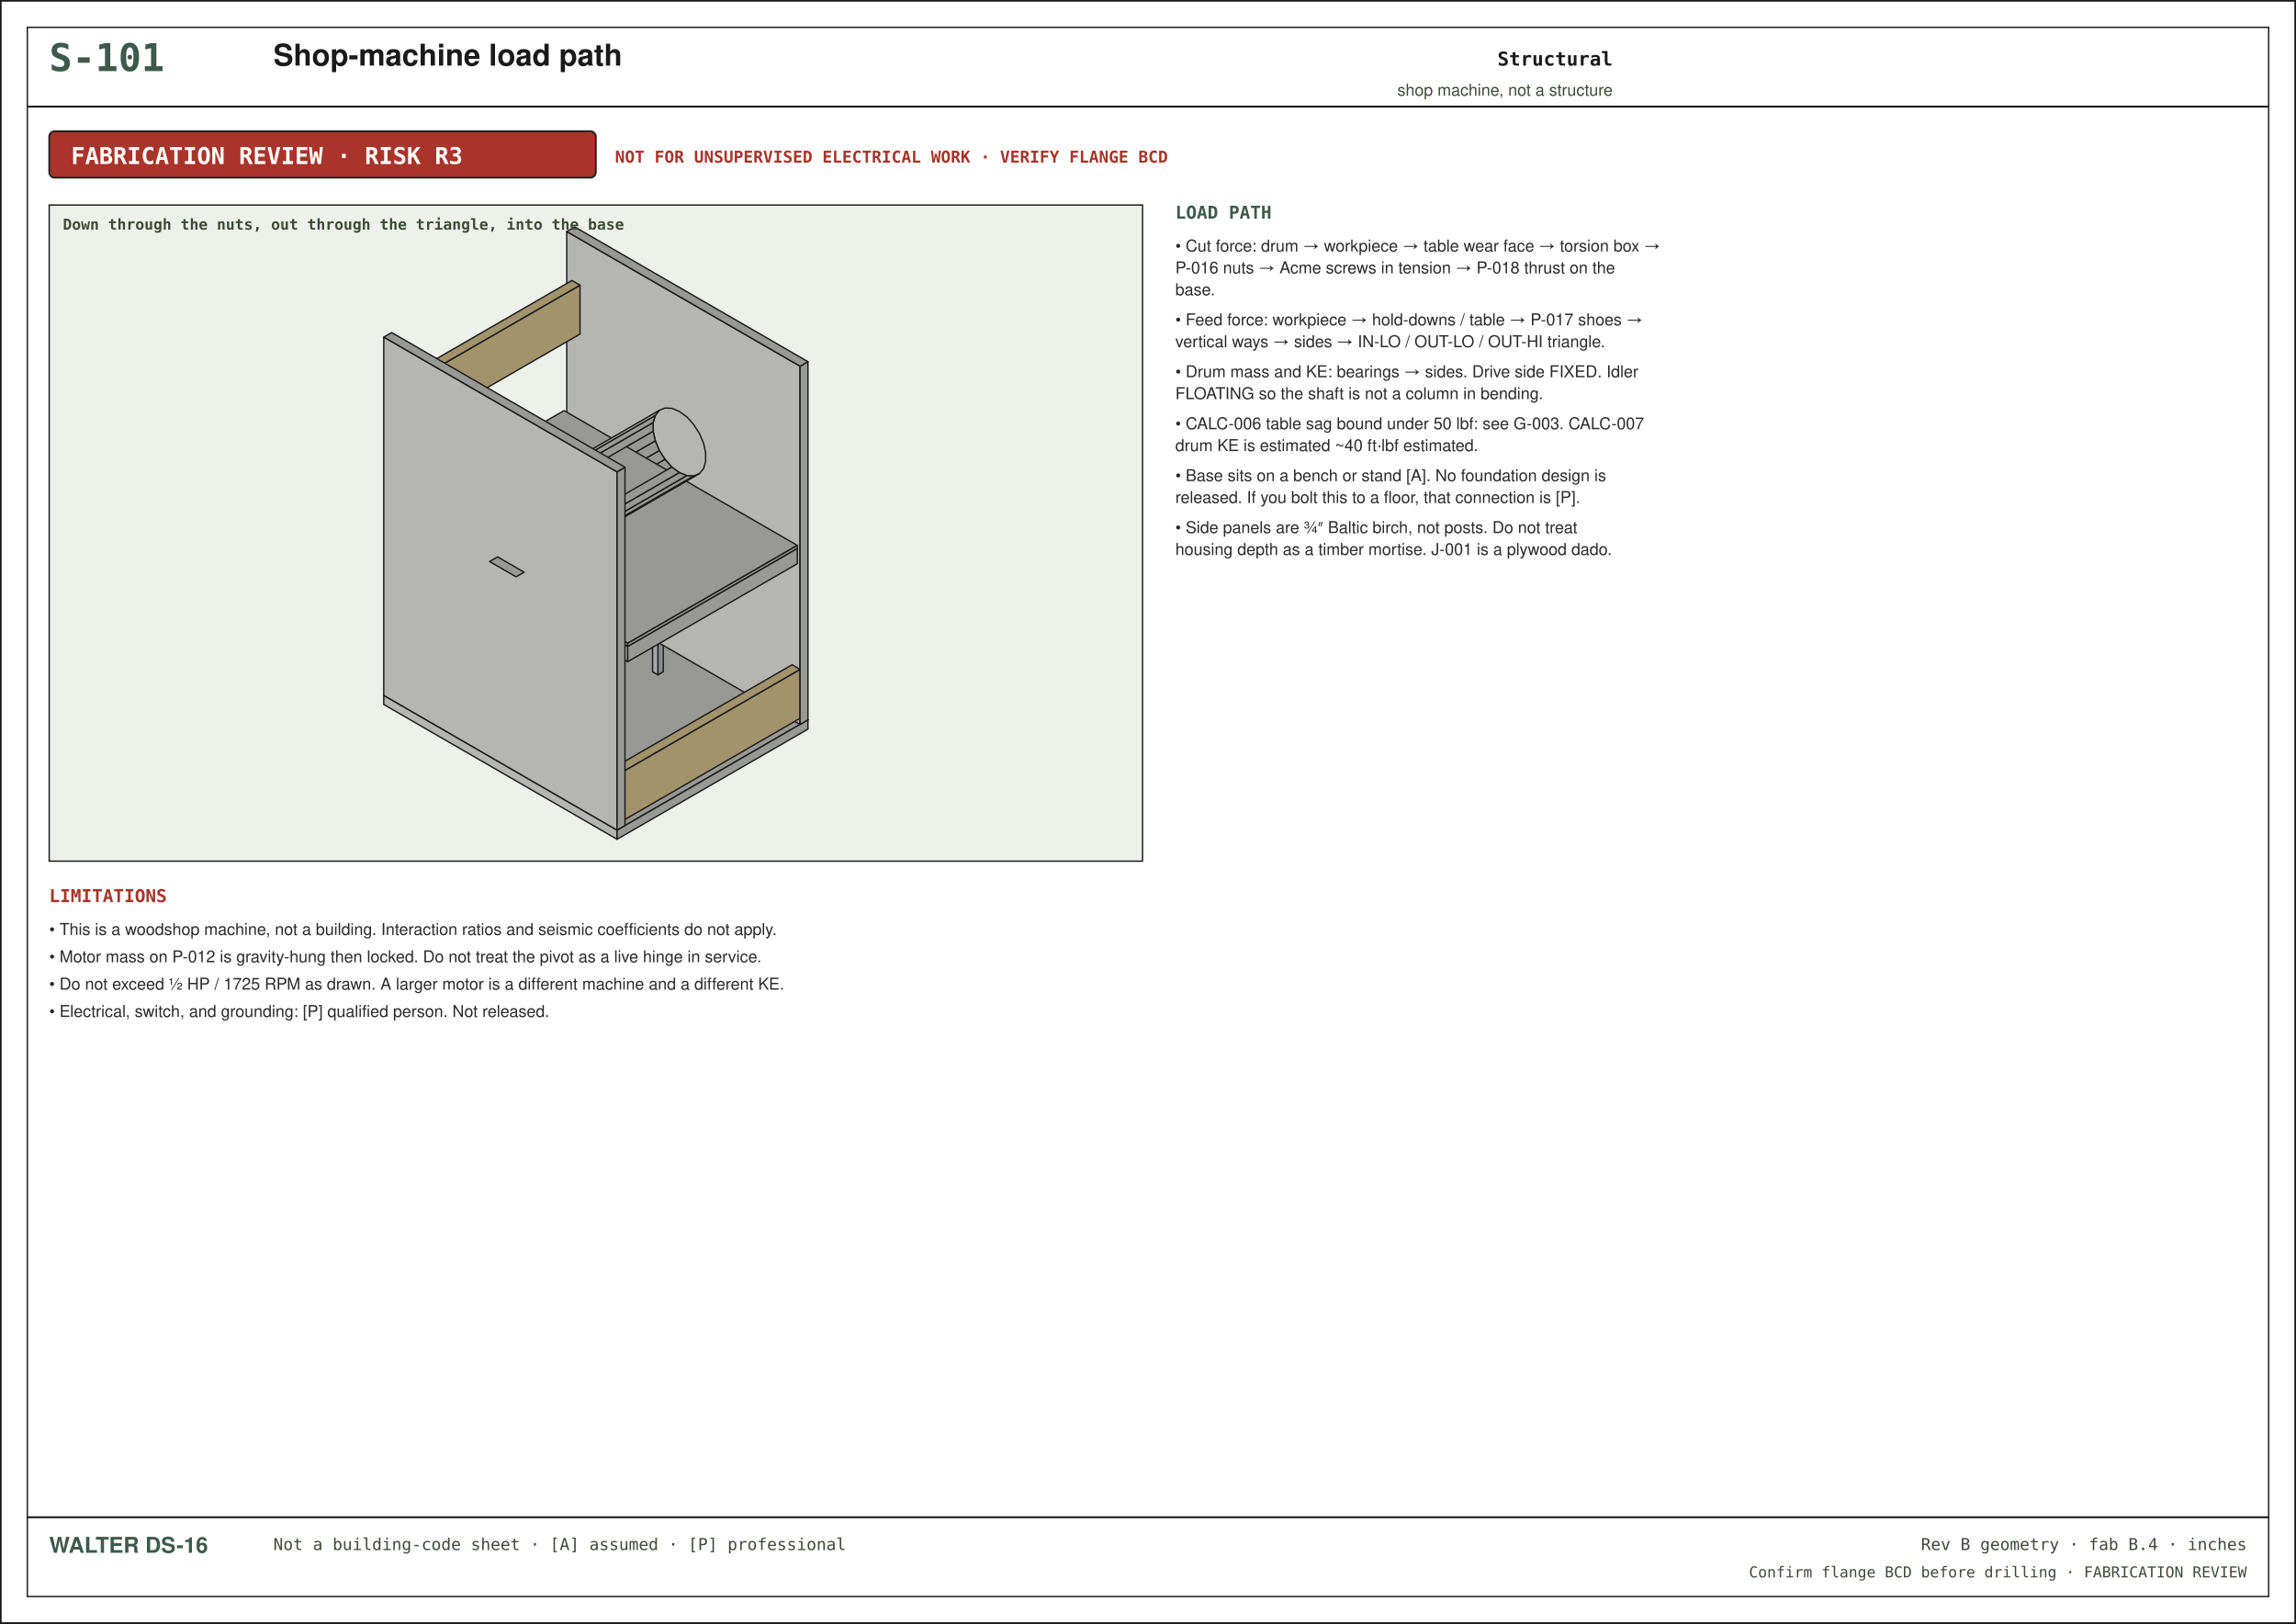
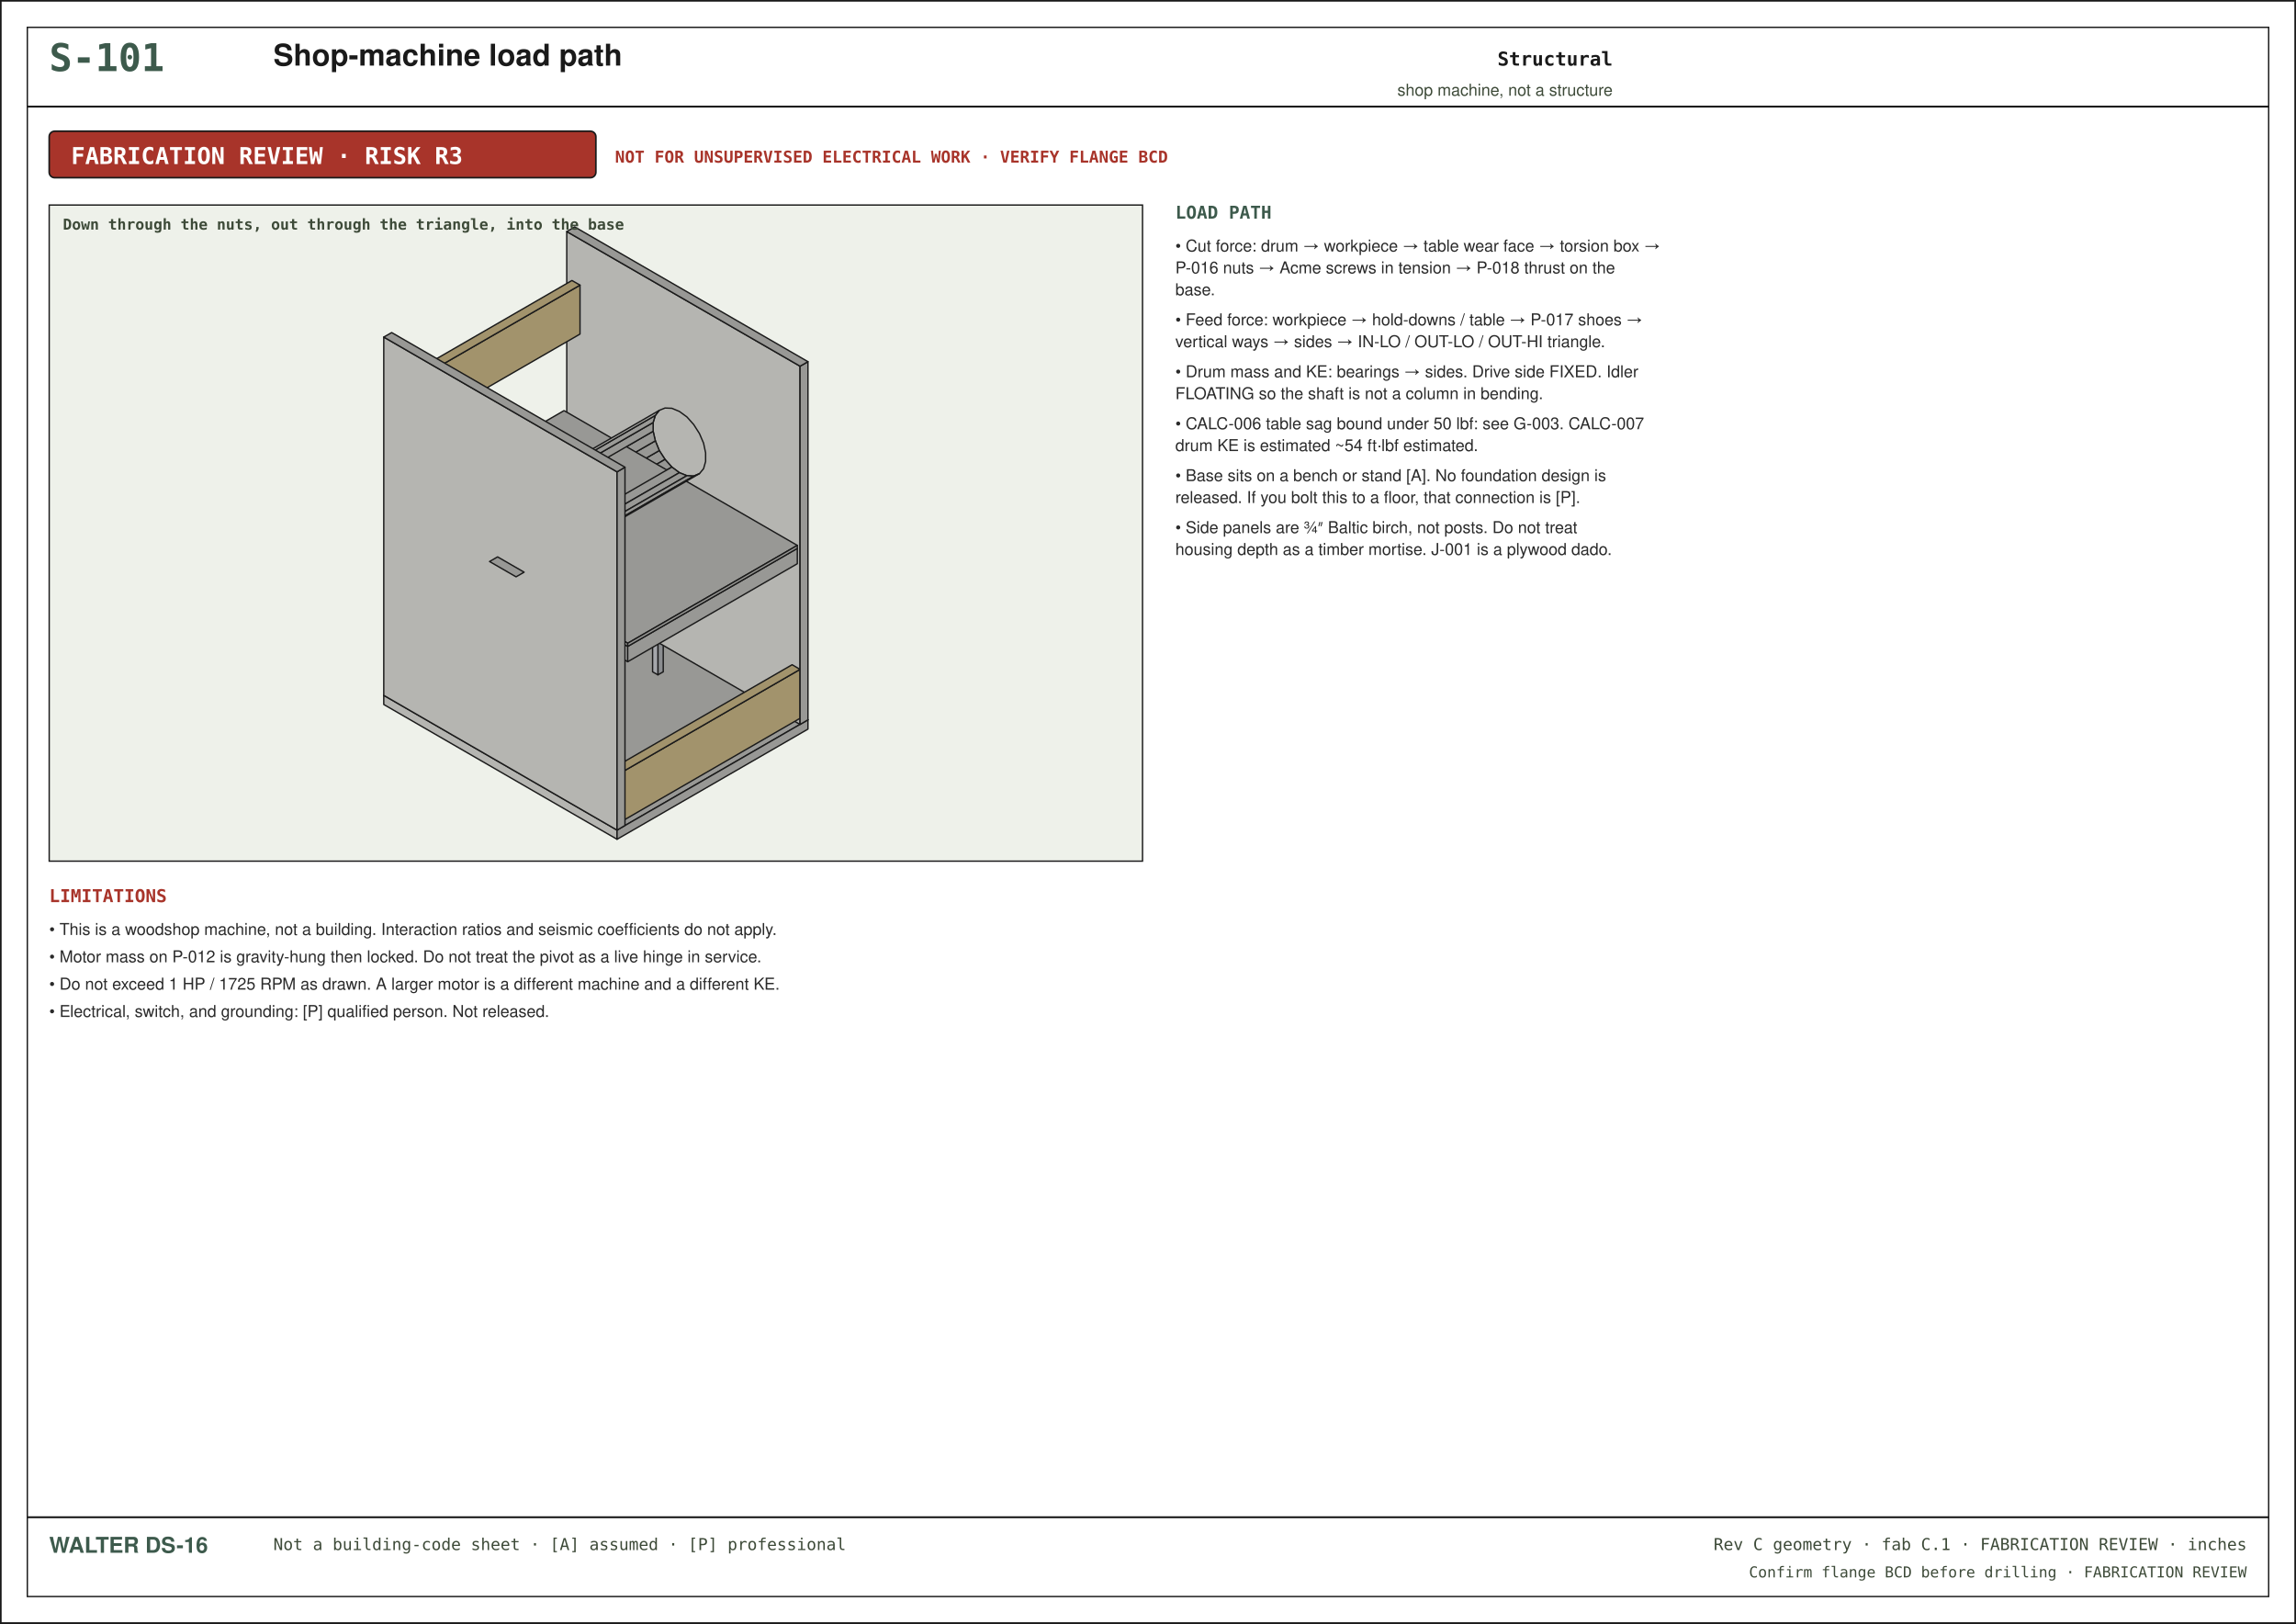
<svg xmlns="http://www.w3.org/2000/svg" width="1680" height="1188" viewBox="0 0 1680 1188">
  <rect x="0.0" y="0.0" width="1680.0" height="1188.0" fill="#ffffff" stroke="#1a1a1a" stroke-width="2.4" />
  <rect x="20.0" y="20.0" width="1640.0" height="1148.0" fill="none" stroke="#1a1a1a" stroke-width="1.0" />
  <line x1="20.0" y1="78.0" x2="1660.0" y2="78.0" stroke="#1a1a1a" stroke-width="1.4" />
  <line x1="20.0" y1="1110.0" x2="1660.0" y2="1110.0" stroke="#1a1a1a" stroke-width="1.4" />
  <text x="36.0" y="52.0" font-family="IBM Plex Mono, Menlo, monospace" font-size="28" fill="#3d5a4c" text-anchor="start" font-weight="600">S-101</text>
  <text x="200.0" y="48.0" font-family="Libre Franklin, Helvetica, Arial, sans-serif" font-size="22" fill="#1a1a1a" text-anchor="start" font-weight="600">Shop-machine load path</text>
  <text x="1180.0" y="48.0" font-family="IBM Plex Mono, Menlo, monospace" font-size="14" fill="#1a1a1a" text-anchor="end" font-weight="600">Structural</text>
  <text x="1180.0" y="70.0" font-family="Libre Franklin, Helvetica, Arial, sans-serif" font-size="12" fill="#3d4a38" text-anchor="end">shop machine, not a structure</text>
  <text x="36.0" y="1136.0" font-family="Libre Franklin, Helvetica, Arial, sans-serif" font-size="16" fill="#3d5a4c" text-anchor="start" font-weight="600">WALTER DS-16</text>
  <text x="200.0" y="1134.0" font-family="IBM Plex Mono, Menlo, monospace" font-size="12" fill="#3d4a38" text-anchor="start">Not a building-code sheet  ·  [A] assumed  ·  [P] professional</text>
-   <text x="1644.0" y="1134.0" font-family="IBM Plex Mono, Menlo, monospace" font-size="12" fill="#3d4a38" text-anchor="end">Rev B geometry · fab B.4 · inches</text>
+   <text x="1644.0" y="1134.0" font-family="IBM Plex Mono, Menlo, monospace" font-size="12" fill="#3d4a38" text-anchor="end">Rev C geometry · fab C.1 · FABRICATION REVIEW · inches</text>
  <text x="1644.0" y="1154.0" font-family="IBM Plex Mono, Menlo, monospace" font-size="11" fill="#3d4a38" text-anchor="end">Confirm flange BCD before drilling · FABRICATION REVIEW</text>
  <rect x="36.0" y="96.0" width="400.0" height="34.0" fill="#a8342a" stroke="#1a1a1a" stroke-width="1.2" rx="4" />
  <text x="52.0" y="120.0" font-family="IBM Plex Mono, Menlo, monospace" font-size="17" fill="#ffffff" text-anchor="start" font-weight="600">FABRICATION REVIEW  ·  RISK R3</text>
  <text x="450.0" y="119.0" font-family="IBM Plex Mono, Menlo, monospace" font-size="12" fill="#a8342a" text-anchor="start" font-weight="600">NOT FOR UNSUPERVISED ELECTRICAL WORK · VERIFY FLANGE BCD</text>
  <rect x="36.0" y="150.0" width="800.0" height="480.0" fill="#eef1ea" stroke="#1a1a1a" stroke-width="1.0" />
  <g stroke="#1a1a1a" stroke-width="1.0" stroke-linejoin="round">
    <polygon points="292.4,508.7 424.4,432.6 424.4,396.7 292.4,472.9" fill="#a2936c" />
    <polygon points="292.4,472.9 424.4,396.7 418.5,393.4 286.6,469.5" fill="#a2936c" />
    <polygon points="481.4,491.5 504.7,478.0 481.4,464.6 458.1,478.0" fill="#a2936c" />
    <polygon points="481.4,504.9 504.7,491.5 504.7,478.0 481.4,491.5" fill="#a2936c" />
    <polygon points="458.1,491.5 481.4,504.9 481.4,491.5 458.1,478.0" fill="#c0ae81" />
    <polygon points="451.5,607.3 591.2,526.6 420.5,428.1 280.8,508.7" fill="#989895" />
    <polygon points="286.6,505.4 292.4,508.7 292.4,472.9 286.6,469.5" fill="#c0ae81" />
    <polygon points="481.4,493.7 485.3,491.5 485.3,384.0 481.4,386.2" fill="#8b8d90" />
    <polygon points="477.5,491.5 481.4,493.7 481.4,386.2 477.5,384.0" fill="#a5a7ab" />
    <polygon points="488.5,384.3 507.9,395.5 507.9,346.8 488.5,335.6" fill="#b5b5b1" />
    <polygon points="507.9,395.5 513.8,392.2 513.8,343.4 507.9,346.8" fill="#989895" />
    <polygon points="481.4,386.2 485.3,384.0 481.4,381.7 477.5,384.0" fill="#8b8d90" />
    <polygon points="414.7,431.4 585.4,530.0 585.4,267.9 414.7,169.4" fill="#b5b5b1" />
    <polygon points="507.9,346.8 513.8,343.4 494.4,332.2 488.5,335.6" fill="#989895" />
    <polygon points="390.6,543.9 413.9,530.4 390.6,517.0 367.3,530.4" fill="#a2936c" />
    <polygon points="481.4,378.1 490.7,372.8 481.4,367.4 472.1,372.8" fill="#8a5429" />
    <polygon points="481.4,387.1 490.7,381.7 490.7,372.8 481.4,378.1" fill="#8a5429" />
    <polygon points="472.1,381.7 481.4,387.1 481.4,378.1 472.1,372.8" fill="#a46430" />
    <polygon points="390.6,557.3 413.9,543.9 413.9,530.4 390.6,543.9" fill="#a2936c" />
    <polygon points="367.3,543.9 390.6,557.3 390.6,543.9 367.3,530.4" fill="#c0ae81" />
    <polygon points="280.8,515.4 451.5,614.0 451.5,607.3 280.8,508.7" fill="#b5b5b1" />
    <polygon points="497.1,301.0 491.6,298.7 486.6,298.5 482.4,300.2 479.5,303.9 477.9,309.1 477.9,315.5 479.5,322.5 482.4,329.6 486.6,336.1 491.6,341.7 497.1,345.8 502.6,348.0 507.6,348.3 511.8,346.5 514.8,342.9 516.3,337.6 516.3,331.3 514.8,324.2 511.8,317.2 507.6,310.6 502.6,305.0" fill="#b5b5b1" />
    <polygon points="451.5,614.0 591.2,533.4 591.2,526.6 451.5,607.3" fill="#989895" />
    <polygon points="390.6,546.1 394.5,543.9 394.5,436.4 390.6,438.6" fill="#8b8d90" />
    <polygon points="386.7,543.9 390.6,546.1 390.6,438.6 386.7,436.4" fill="#a5a7ab" />
    <polygon points="453.5,601.7 585.4,525.5 585.4,489.7 453.5,565.8" fill="#a2936c" />
    <polygon points="292.4,320.6 424.4,244.4 424.4,208.6 292.4,284.7" fill="#a2936c" />
    <polygon points="360.2,400.1 364.4,406.7 486.6,336.1 482.4,329.6" fill="#989895" />
    <polygon points="357.2,393.0 360.2,400.1 482.4,329.6 479.5,322.5" fill="#989895" />
    <polygon points="364.4,406.7 369.4,412.3 491.6,341.7 486.6,336.1" fill="#989895" />
    <polygon points="459.3,472.9 583.4,401.2 412.7,302.6 288.6,374.3" fill="#989895" />
    <polygon points="453.5,565.8 585.4,489.7 579.6,486.3 447.6,562.5" fill="#a2936c" />
    <polygon points="355.7,386.0 357.2,393.0 479.5,322.5 477.9,315.5" fill="#989895" />
    <polygon points="459.3,470.6 583.4,399.0 412.7,300.4 288.6,372.1" fill="#989895" />
    <polygon points="292.4,284.7 424.4,208.6 418.5,205.2 286.6,281.4" fill="#a2936c" />
    <polygon points="369.4,412.3 374.9,416.3 497.1,345.8 491.6,341.7" fill="#989895" />
    <polygon points="355.7,379.6 355.7,386.0 477.9,315.5 477.9,309.1" fill="#989895" />
    <polygon points="374.9,416.3 380.4,418.6 502.6,348.0 497.1,345.8" fill="#989895" />
    <polygon points="357.2,374.4 355.7,379.6 477.9,309.1 479.5,303.9" fill="#9a9a97" />
    <polygon points="380.4,418.6 385.4,418.8 507.6,348.3 502.6,348.0" fill="#989895" />
    <polygon points="585.4,530.0 591.2,526.6 591.2,264.6 585.4,267.9" fill="#989895" />
    <polygon points="360.2,370.8 357.2,374.4 479.5,303.9 482.4,300.2" fill="#a9a9a5" />
    <polygon points="385.4,418.8 389.6,417.1 511.8,346.5 507.6,348.3" fill="#989895" />
    <polygon points="390.6,438.6 394.5,436.4 390.6,434.1 386.7,436.4" fill="#8b8d90" />
    <polygon points="390.6,430.5 399.9,425.2 390.6,419.8 381.3,425.2" fill="#8a5429" />
    <polygon points="390.6,439.5 399.9,434.1 399.9,425.2 390.6,430.5" fill="#8a5429" />
    <polygon points="381.3,434.1 390.6,439.5 390.6,430.5 381.3,425.2" fill="#a46430" />
    <polygon points="585.4,267.9 591.2,264.6 420.5,166.0 414.7,169.4" fill="#989895" />
    <polygon points="447.6,598.3 453.5,601.7 453.5,565.8 447.6,562.5" fill="#c0ae81" />
    <polygon points="286.6,317.2 292.4,320.6 292.4,284.7 286.6,281.4" fill="#c0ae81" />
    <polygon points="358.2,459.5 377.6,470.7 377.6,422.0 358.2,410.8" fill="#b5b5b1" />
    <polygon points="288.6,385.5 459.3,484.1 459.3,472.9 288.6,374.3" fill="#b5b5b1" />
    <polygon points="377.6,470.7 383.5,467.4 383.5,418.6 377.6,422.0" fill="#989895" />
    <polygon points="288.6,374.3 459.3,472.9 459.3,470.6 288.6,372.1" fill="#b5b5b1" />
    <polygon points="280.8,508.7 451.5,607.3 451.5,345.2 280.8,246.6" fill="#b5b5b1" />
    <polygon points="377.6,422.0 383.5,418.6 364.1,407.4 358.2,410.8" fill="#989895" />
    <polygon points="459.3,484.1 583.4,412.4 583.4,401.2 459.3,472.9" fill="#989895" />
    <polygon points="459.3,472.9 583.4,401.2 583.4,399.0 459.3,470.6" fill="#989895" />
    <polygon points="451.5,607.3 457.3,603.9 457.3,341.8 451.5,345.2" fill="#989895" />
    <polygon points="451.5,345.2 457.3,341.8 286.6,243.3 280.8,246.6" fill="#989895" />
  </g>
  <text x="46.0" y="168.0" font-family="IBM Plex Mono, Menlo, monospace" font-size="11" fill="#3d4a38" text-anchor="start" font-weight="600">Down through the nuts, out through the triangle, into the base</text>
  <text x="860.0" y="160.0" font-family="IBM Plex Mono, Menlo, monospace" font-size="13" fill="#3d5a4c" text-anchor="start" font-weight="600">LOAD PATH</text>
  <text x="860.0" y="184.0" font-family="Libre Franklin, Helvetica, Arial, sans-serif" font-size="12" fill="#2a2a2a" text-anchor="start">• Cut force: drum → workpiece → table wear face → torsion box →</text>
  <text x="860.0" y="200.0" font-family="Libre Franklin, Helvetica, Arial, sans-serif" font-size="12" fill="#2a2a2a" text-anchor="start">  P-016 nuts → Acme screws in tension → P-018 thrust on the</text>
  <text x="860.0" y="216.0" font-family="Libre Franklin, Helvetica, Arial, sans-serif" font-size="12" fill="#2a2a2a" text-anchor="start">  base.</text>
  <text x="860.0" y="238.0" font-family="Libre Franklin, Helvetica, Arial, sans-serif" font-size="12" fill="#2a2a2a" text-anchor="start">• Feed force: workpiece → hold-downs / table → P-017 shoes →</text>
  <text x="860.0" y="254.0" font-family="Libre Franklin, Helvetica, Arial, sans-serif" font-size="12" fill="#2a2a2a" text-anchor="start">  vertical ways → sides → IN-LO / OUT-LO / OUT-HI triangle.</text>
  <text x="860.0" y="276.0" font-family="Libre Franklin, Helvetica, Arial, sans-serif" font-size="12" fill="#2a2a2a" text-anchor="start">• Drum mass and KE: bearings → sides. Drive side FIXED. Idler</text>
  <text x="860.0" y="292.0" font-family="Libre Franklin, Helvetica, Arial, sans-serif" font-size="12" fill="#2a2a2a" text-anchor="start">  FLOATING so the shaft is not a column in bending.</text>
  <text x="860.0" y="314.0" font-family="Libre Franklin, Helvetica, Arial, sans-serif" font-size="12" fill="#2a2a2a" text-anchor="start">• CALC-006 table sag bound under 50 lbf: see G-003. CALC-007</text>
-   <text x="860.0" y="330.0" font-family="Libre Franklin, Helvetica, Arial, sans-serif" font-size="12" fill="#2a2a2a" text-anchor="start">  drum KE is estimated ~40 ft·lbf estimated.</text>
+   <text x="860.0" y="330.0" font-family="Libre Franklin, Helvetica, Arial, sans-serif" font-size="12" fill="#2a2a2a" text-anchor="start">  drum KE is estimated ~54 ft·lbf estimated.</text>
  <text x="860.0" y="352.0" font-family="Libre Franklin, Helvetica, Arial, sans-serif" font-size="12" fill="#2a2a2a" text-anchor="start">• Base sits on a bench or stand [A]. No foundation design is</text>
  <text x="860.0" y="368.0" font-family="Libre Franklin, Helvetica, Arial, sans-serif" font-size="12" fill="#2a2a2a" text-anchor="start">  released. If you bolt this to a floor, that connection is [P].</text>
  <text x="860.0" y="390.0" font-family="Libre Franklin, Helvetica, Arial, sans-serif" font-size="12" fill="#2a2a2a" text-anchor="start">• Side panels are ¾″ Baltic birch, not posts. Do not treat</text>
  <text x="860.0" y="406.0" font-family="Libre Franklin, Helvetica, Arial, sans-serif" font-size="12" fill="#2a2a2a" text-anchor="start">  housing depth as a timber mortise. J-001 is a plywood dado.</text>
  <text x="36.0" y="660.0" font-family="IBM Plex Mono, Menlo, monospace" font-size="13" fill="#a8342a" text-anchor="start" font-weight="600">LIMITATIONS</text>
  <text x="36.0" y="684.0" font-family="Libre Franklin, Helvetica, Arial, sans-serif" font-size="12" fill="#2a2a2a" text-anchor="start">• This is a woodshop machine, not a building. Interaction ratios and seismic coefficients do not apply.</text>
  <text x="36.0" y="704.0" font-family="Libre Franklin, Helvetica, Arial, sans-serif" font-size="12" fill="#2a2a2a" text-anchor="start">• Motor mass on P-012 is gravity-hung then locked. Do not treat the pivot as a live hinge in service.</text>
-   <text x="36.0" y="724.0" font-family="Libre Franklin, Helvetica, Arial, sans-serif" font-size="12" fill="#2a2a2a" text-anchor="start">• Do not exceed ½ HP / 1725 RPM as drawn. A larger motor is a different machine and a different KE.</text>
+   <text x="36.0" y="724.0" font-family="Libre Franklin, Helvetica, Arial, sans-serif" font-size="12" fill="#2a2a2a" text-anchor="start">• Do not exceed 1 HP / 1725 RPM as drawn. A larger motor is a different machine and a different KE.</text>
  <text x="36.0" y="744.0" font-family="Libre Franklin, Helvetica, Arial, sans-serif" font-size="12" fill="#2a2a2a" text-anchor="start">• Electrical, switch, and grounding: [P] qualified person. Not released.</text>
</svg>
